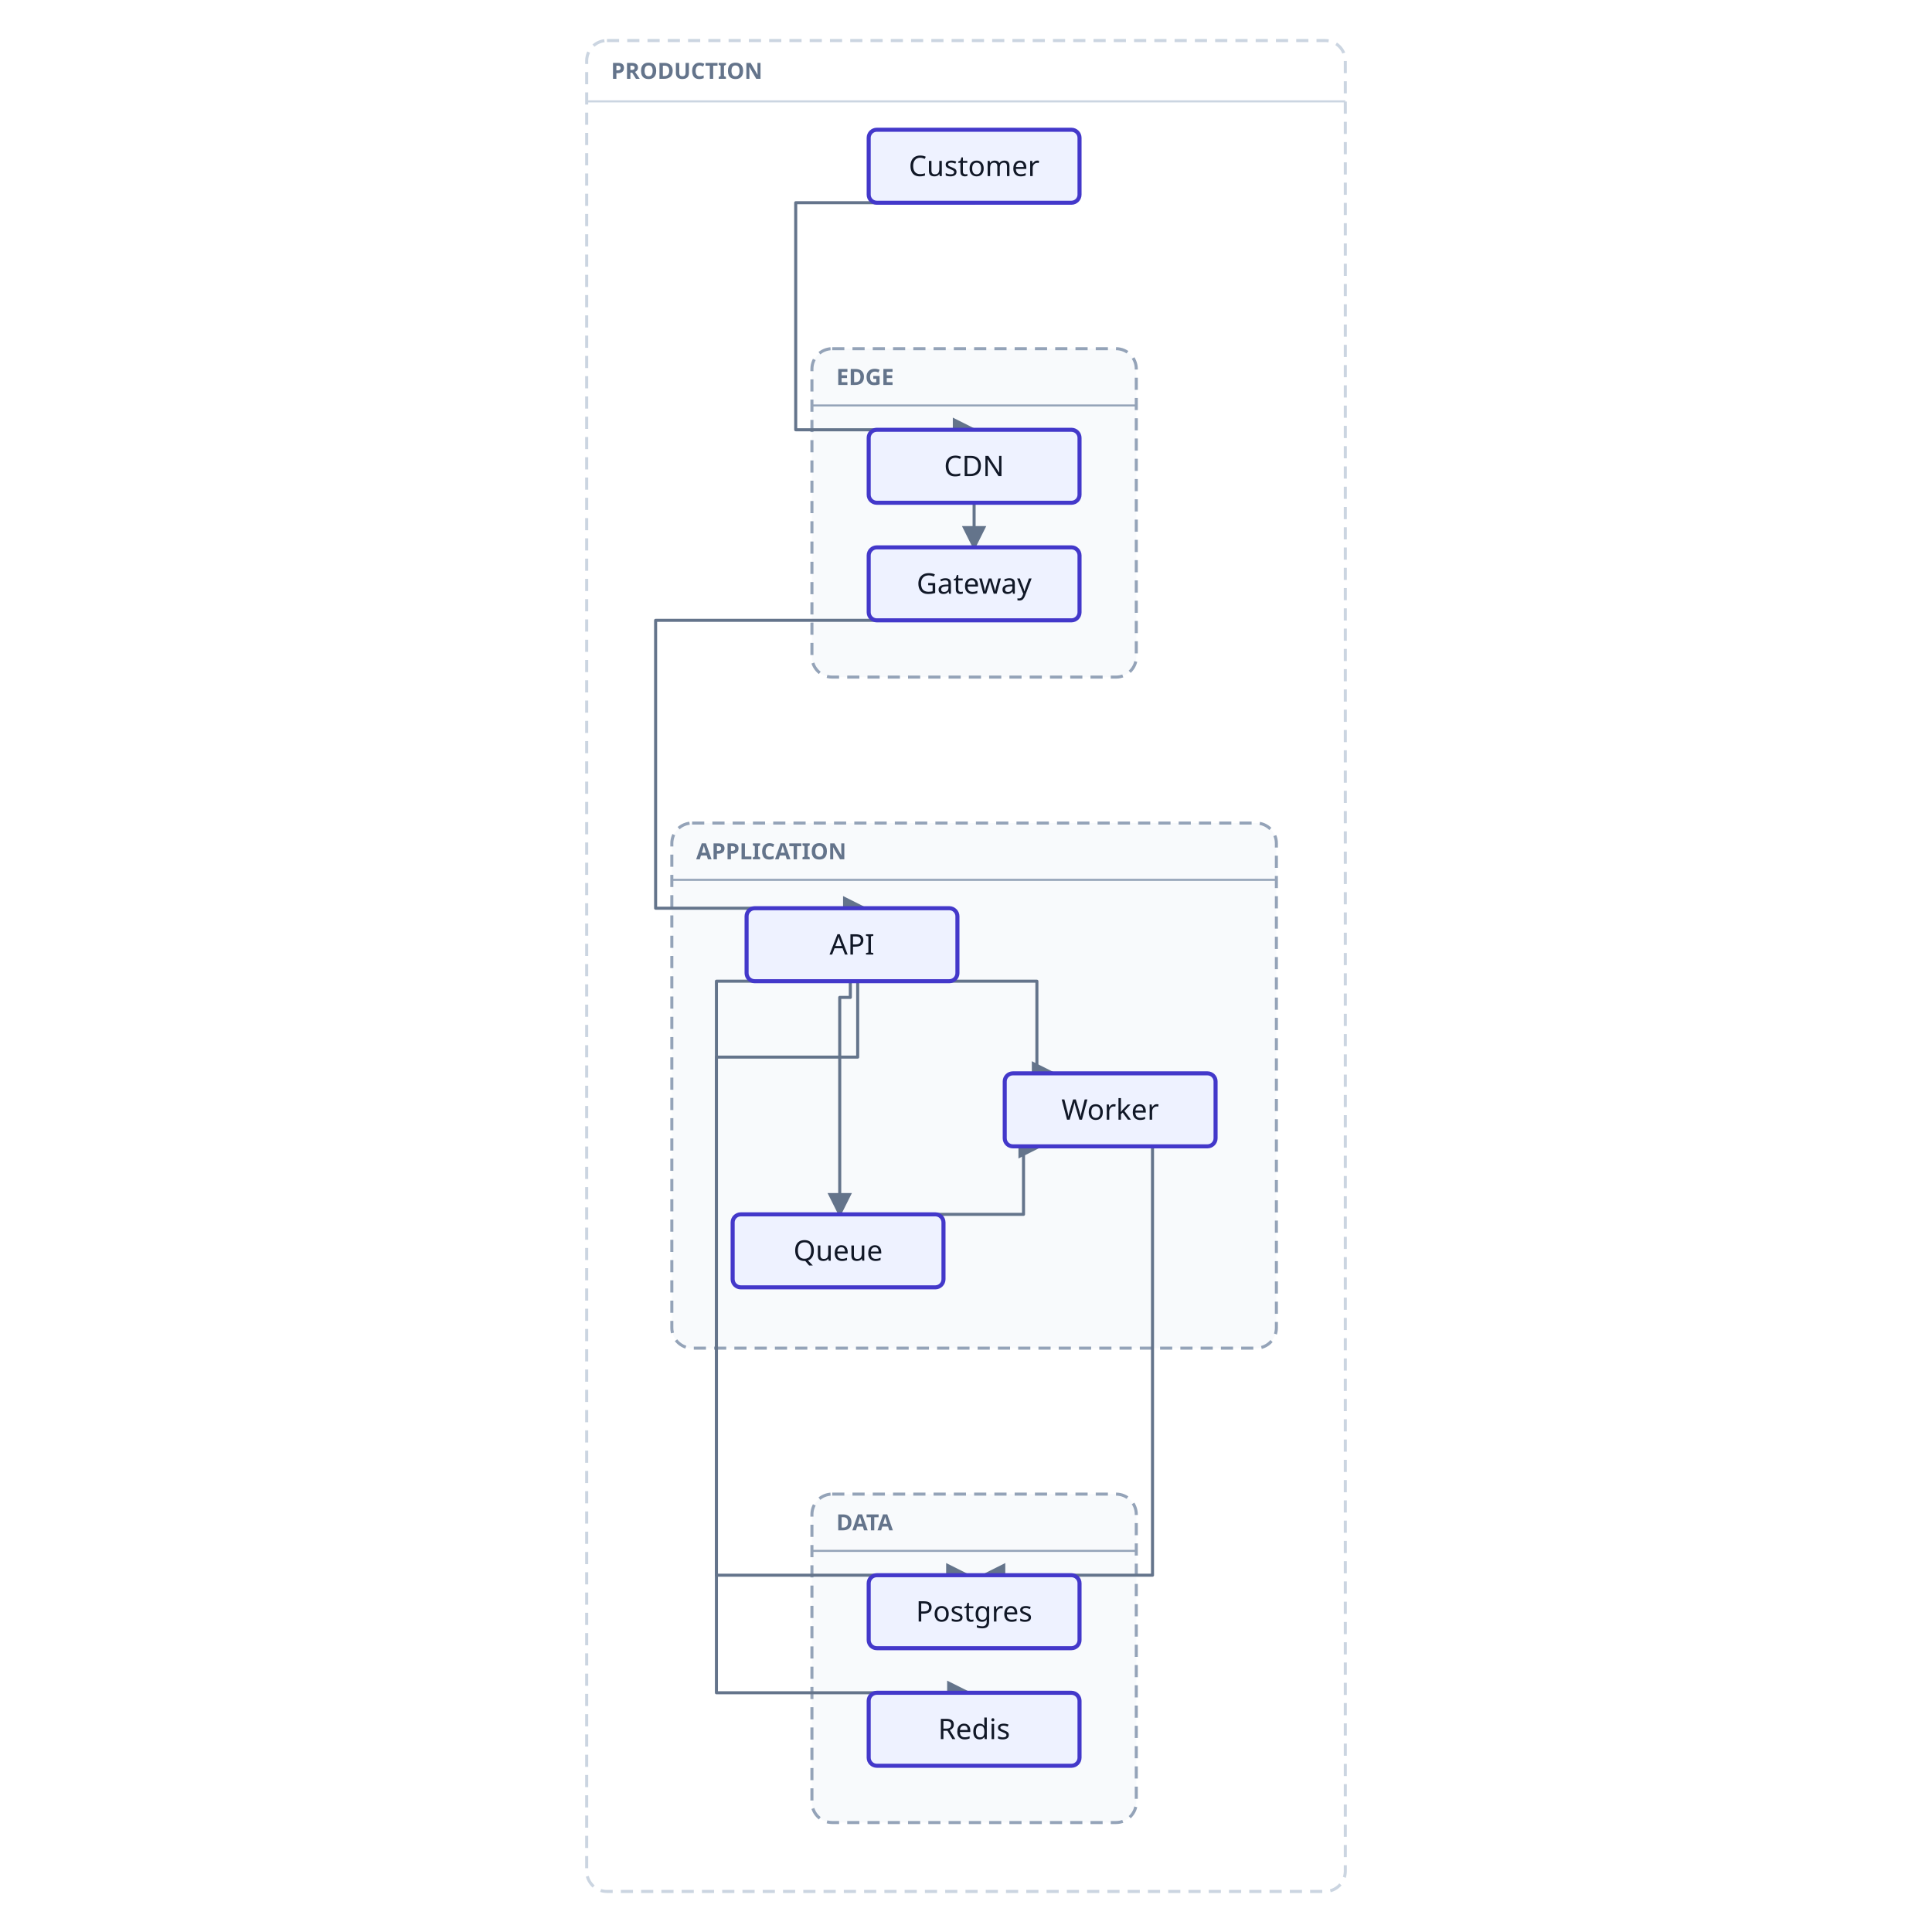
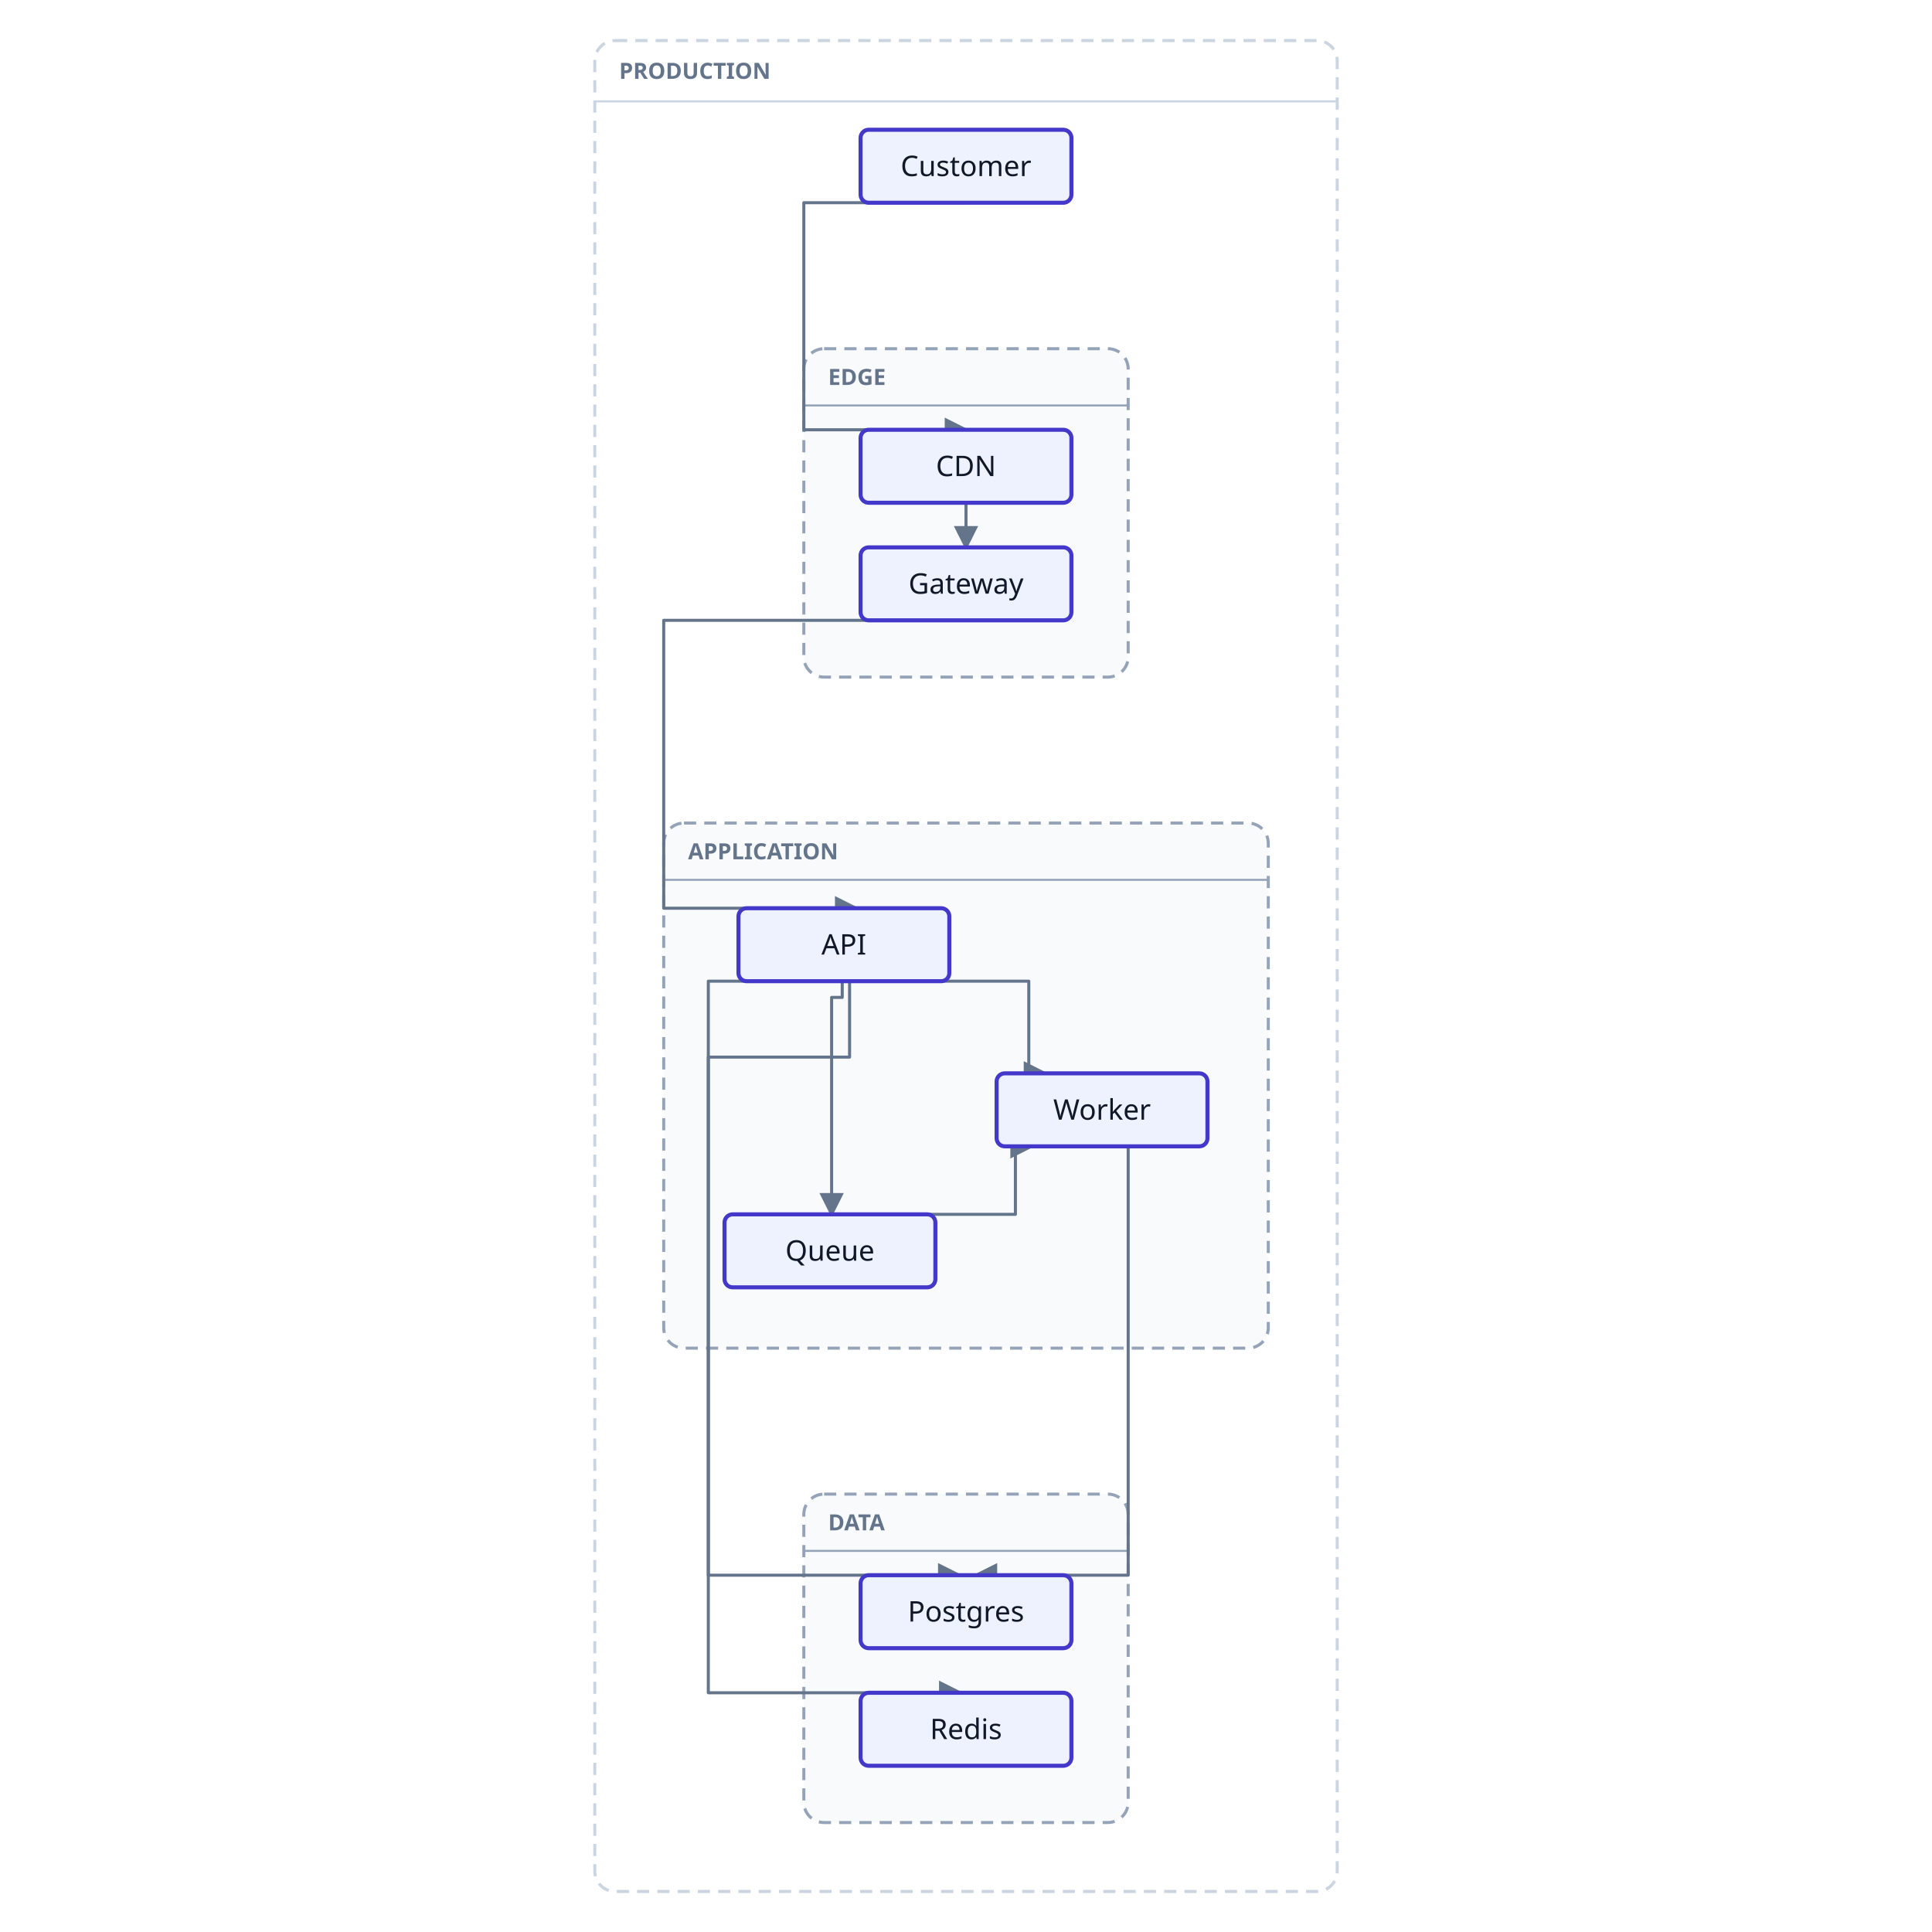
<svg xmlns="http://www.w3.org/2000/svg" width="720" height="720" viewBox="0 0 953.008 953.008">
  <defs>
    <marker id="arrow" markerWidth="8" markerHeight="8" refX="7" refY="4" orient="auto">
      <path d="M0,0 L8,4 L0,8 z" fill="#64748b" />
    </marker>
  </defs>
  <rect x="0" y="0" width="953.008" height="953.008" fill="#ffffff" />
-   <g transform="translate(269.3969 0)">
-     <rect x="20" y="20" width="374.214" height="913.008" rx="10" fill="#ffffff" stroke="#cbd5e1" stroke-width="1.5" stroke-dasharray="6 4" />
-     <line x1="20" y1="50" x2="394.214" y2="50" stroke="#cbd5e1" stroke-width="1" />
+   <g transform="translate(273.3969 0)">
+     <rect x="20" y="20" width="366.214" height="913.008" rx="10" fill="#ffffff" stroke="#cbd5e1" stroke-width="1.5" stroke-dasharray="6 4" />
+     <line x1="20" y1="50" x2="386.214" y2="50" stroke="#cbd5e1" stroke-width="1" />
    <text x="32" y="35" dominant-baseline="middle" font-family="sans-serif" font-size="11" font-weight="600" fill="#64748b">PRODUCTION</text>
-     <rect x="131.107" y="172" width="160" height="162" rx="10" fill="#f8fafc" stroke="#94a3b8" stroke-width="1.5" stroke-dasharray="6 4" />
-     <line x1="131.107" y1="200" x2="291.107" y2="200" stroke="#94a3b8" stroke-width="1" />
-     <text x="143.107" y="186" dominant-baseline="middle" font-family="sans-serif" font-size="11" font-weight="600" fill="#64748b">EDGE</text>
-     <rect x="62" y="406" width="298.214" height="259.008" rx="10" fill="#f8fafc" stroke="#94a3b8" stroke-width="1.5" stroke-dasharray="6 4" />
-     <line x1="62" y1="434" x2="360.214" y2="434" stroke="#94a3b8" stroke-width="1" />
-     <text x="74" y="420" dominant-baseline="middle" font-family="sans-serif" font-size="11" font-weight="600" fill="#64748b">APPLICATION</text>
-     <rect x="131.107" y="737.008" width="160" height="162" rx="10" fill="#f8fafc" stroke="#94a3b8" stroke-width="1.5" stroke-dasharray="6 4" />
-     <line x1="131.107" y1="765.008" x2="291.107" y2="765.008" stroke="#94a3b8" stroke-width="1" />
-     <text x="143.107" y="751.008" dominant-baseline="middle" font-family="sans-serif" font-size="11" font-weight="600" fill="#64748b">DATA</text>
-     <polyline points="211.107,100 123.107,100 123.107,212 211.107,212" fill="none" stroke="#64748b" stroke-width="1.5" stroke-linecap="round" stroke-linejoin="round" marker-end="url(#arrow)" />
-     <polyline points="211.107,248 211.107,270" fill="none" stroke="#64748b" stroke-width="1.5" stroke-linecap="round" stroke-linejoin="round" marker-end="url(#arrow)" />
-     <polyline points="205.016,306 54,306 54,448 156.966,448" fill="none" stroke="#64748b" stroke-width="1.5" stroke-linecap="round" stroke-linejoin="round" marker-end="url(#arrow)" />
-     <polyline points="179.014,484 242.076,484 242.076,529.458 250.076,529.458" fill="none" stroke="#64748b" stroke-width="1.5" stroke-linecap="round" stroke-linejoin="round" marker-end="url(#arrow)" />
-     <polyline points="154.17,484 84,484 84,777.008 207.812,777.008" fill="none" stroke="#64748b" stroke-width="1.5" stroke-linecap="round" stroke-linejoin="round" marker-end="url(#arrow)" />
-     <polyline points="153.676,484 153.676,521.458 84,521.458 84,835.008 208.306,835.008" fill="none" stroke="#64748b" stroke-width="1.5" stroke-linecap="round" stroke-linejoin="round" marker-end="url(#arrow)" />
-     <polyline points="150.055,484 150.055,492 144.819,492 144.819,599.008" fill="none" stroke="#64748b" stroke-width="1.5" stroke-linecap="round" stroke-linejoin="round" marker-end="url(#arrow)" />
-     <polyline points="178.735,599.008 235.479,599.008 235.479,565.458 243.479,565.458" fill="none" stroke="#64748b" stroke-width="1.5" stroke-linecap="round" stroke-linejoin="round" marker-end="url(#arrow)" />
-     <polyline points="273.335,565.458 299.107,565.458 299.107,777.008 215.987,777.008" fill="none" stroke="#64748b" stroke-width="1.5" stroke-linecap="round" stroke-linejoin="round" marker-end="url(#arrow)" />
-     <rect x="159.107" y="64" width="104" height="36" rx="4" fill="#eef2ff" stroke="#4338ca" stroke-width="2" />
-     <text x="211.107" y="82" text-anchor="middle" dominant-baseline="middle" font-family="sans-serif" font-size="14" fill="#111827">Customer</text>
-     <rect x="159.107" y="212" width="104" height="36" rx="4" fill="#eef2ff" stroke="#4338ca" stroke-width="2" />
-     <text x="211.107" y="230" text-anchor="middle" dominant-baseline="middle" font-family="sans-serif" font-size="14" fill="#111827">CDN</text>
-     <rect x="159.107" y="270" width="104" height="36" rx="4" fill="#eef2ff" stroke="#4338ca" stroke-width="2" />
-     <text x="211.107" y="288" text-anchor="middle" dominant-baseline="middle" font-family="sans-serif" font-size="14" fill="#111827">Gateway</text>
-     <rect x="98.875" y="448" width="104" height="36" rx="4" fill="#eef2ff" stroke="#4338ca" stroke-width="2" />
-     <text x="150.875" y="466" text-anchor="middle" dominant-baseline="middle" font-family="sans-serif" font-size="14" fill="#111827">API</text>
-     <rect x="226.214" y="529.458" width="104" height="36" rx="4" fill="#eef2ff" stroke="#4338ca" stroke-width="2" />
-     <text x="278.214" y="547.458" text-anchor="middle" dominant-baseline="middle" font-family="sans-serif" font-size="14" fill="#111827">Worker</text>
-     <rect x="159.107" y="777.008" width="104" height="36" rx="4" fill="#eef2ff" stroke="#4338ca" stroke-width="2" />
-     <text x="211.107" y="795.008" text-anchor="middle" dominant-baseline="middle" font-family="sans-serif" font-size="14" fill="#111827">Postgres</text>
-     <rect x="159.107" y="835.008" width="104" height="36" rx="4" fill="#eef2ff" stroke="#4338ca" stroke-width="2" />
-     <text x="211.107" y="853.008" text-anchor="middle" dominant-baseline="middle" font-family="sans-serif" font-size="14" fill="#111827">Redis</text>
-     <rect x="92" y="599.008" width="104" height="36" rx="4" fill="#eef2ff" stroke="#4338ca" stroke-width="2" />
-     <text x="144" y="617.008" text-anchor="middle" dominant-baseline="middle" font-family="sans-serif" font-size="14" fill="#111827">Queue</text>
+     <rect x="123.107" y="172" width="160" height="162" rx="10" fill="#f8fafc" stroke="#94a3b8" stroke-width="1.5" stroke-dasharray="6 4" />
+     <line x1="123.107" y1="200" x2="283.107" y2="200" stroke="#94a3b8" stroke-width="1" />
+     <text x="135.107" y="186" dominant-baseline="middle" font-family="sans-serif" font-size="11" font-weight="600" fill="#64748b">EDGE</text>
+     <rect x="54" y="406" width="298.214" height="259.008" rx="10" fill="#f8fafc" stroke="#94a3b8" stroke-width="1.5" stroke-dasharray="6 4" />
+     <line x1="54" y1="434" x2="352.214" y2="434" stroke="#94a3b8" stroke-width="1" />
+     <text x="66" y="420" dominant-baseline="middle" font-family="sans-serif" font-size="11" font-weight="600" fill="#64748b">APPLICATION</text>
+     <rect x="123.107" y="737.008" width="160" height="162" rx="10" fill="#f8fafc" stroke="#94a3b8" stroke-width="1.5" stroke-dasharray="6 4" />
+     <line x1="123.107" y1="765.008" x2="283.107" y2="765.008" stroke="#94a3b8" stroke-width="1" />
+     <text x="135.107" y="751.008" dominant-baseline="middle" font-family="sans-serif" font-size="11" font-weight="600" fill="#64748b">DATA</text>
+     <polyline points="203.107,100 123.107,100 123.107,212 203.107,212" fill="none" stroke="#64748b" stroke-width="1.5" stroke-linecap="round" stroke-linejoin="round" marker-end="url(#arrow)" />
+     <polyline points="203.107,248 203.107,270" fill="none" stroke="#64748b" stroke-width="1.5" stroke-linecap="round" stroke-linejoin="round" marker-end="url(#arrow)" />
+     <polyline points="197.016,306 54,306 54,448 148.966,448" fill="none" stroke="#64748b" stroke-width="1.5" stroke-linecap="round" stroke-linejoin="round" marker-end="url(#arrow)" />
+     <polyline points="171.014,484 234.076,484 234.076,529.458 242.076,529.458" fill="none" stroke="#64748b" stroke-width="1.5" stroke-linecap="round" stroke-linejoin="round" marker-end="url(#arrow)" />
+     <polyline points="146.17,484 76,484 76,777.008 199.812,777.008" fill="none" stroke="#64748b" stroke-width="1.5" stroke-linecap="round" stroke-linejoin="round" marker-end="url(#arrow)" />
+     <polyline points="145.676,484 145.676,521.458 76,521.458 76,835.008 200.306,835.008" fill="none" stroke="#64748b" stroke-width="1.5" stroke-linecap="round" stroke-linejoin="round" marker-end="url(#arrow)" />
+     <polyline points="142.055,484 142.055,492 136.819,492 136.819,599.008" fill="none" stroke="#64748b" stroke-width="1.5" stroke-linecap="round" stroke-linejoin="round" marker-end="url(#arrow)" />
+     <polyline points="170.735,599.008 227.479,599.008 227.479,565.458 235.479,565.458" fill="none" stroke="#64748b" stroke-width="1.5" stroke-linecap="round" stroke-linejoin="round" marker-end="url(#arrow)" />
+     <polyline points="265.335,565.458 283.107,565.458 283.107,777.008 207.987,777.008" fill="none" stroke="#64748b" stroke-width="1.5" stroke-linecap="round" stroke-linejoin="round" marker-end="url(#arrow)" />
+     <rect x="151.107" y="64" width="104" height="36" rx="4" fill="#eef2ff" stroke="#4338ca" stroke-width="2" />
+     <text x="203.107" y="82" text-anchor="middle" dominant-baseline="middle" font-family="sans-serif" font-size="14" fill="#111827">Customer</text>
+     <rect x="151.107" y="212" width="104" height="36" rx="4" fill="#eef2ff" stroke="#4338ca" stroke-width="2" />
+     <text x="203.107" y="230" text-anchor="middle" dominant-baseline="middle" font-family="sans-serif" font-size="14" fill="#111827">CDN</text>
+     <rect x="151.107" y="270" width="104" height="36" rx="4" fill="#eef2ff" stroke="#4338ca" stroke-width="2" />
+     <text x="203.107" y="288" text-anchor="middle" dominant-baseline="middle" font-family="sans-serif" font-size="14" fill="#111827">Gateway</text>
+     <rect x="90.875" y="448" width="104" height="36" rx="4" fill="#eef2ff" stroke="#4338ca" stroke-width="2" />
+     <text x="142.875" y="466" text-anchor="middle" dominant-baseline="middle" font-family="sans-serif" font-size="14" fill="#111827">API</text>
+     <rect x="218.214" y="529.458" width="104" height="36" rx="4" fill="#eef2ff" stroke="#4338ca" stroke-width="2" />
+     <text x="270.214" y="547.458" text-anchor="middle" dominant-baseline="middle" font-family="sans-serif" font-size="14" fill="#111827">Worker</text>
+     <rect x="151.107" y="777.008" width="104" height="36" rx="4" fill="#eef2ff" stroke="#4338ca" stroke-width="2" />
+     <text x="203.107" y="795.008" text-anchor="middle" dominant-baseline="middle" font-family="sans-serif" font-size="14" fill="#111827">Postgres</text>
+     <rect x="151.107" y="835.008" width="104" height="36" rx="4" fill="#eef2ff" stroke="#4338ca" stroke-width="2" />
+     <text x="203.107" y="853.008" text-anchor="middle" dominant-baseline="middle" font-family="sans-serif" font-size="14" fill="#111827">Redis</text>
+     <rect x="84" y="599.008" width="104" height="36" rx="4" fill="#eef2ff" stroke="#4338ca" stroke-width="2" />
+     <text x="136" y="617.008" text-anchor="middle" dominant-baseline="middle" font-family="sans-serif" font-size="14" fill="#111827">Queue</text>
  </g>
</svg>
